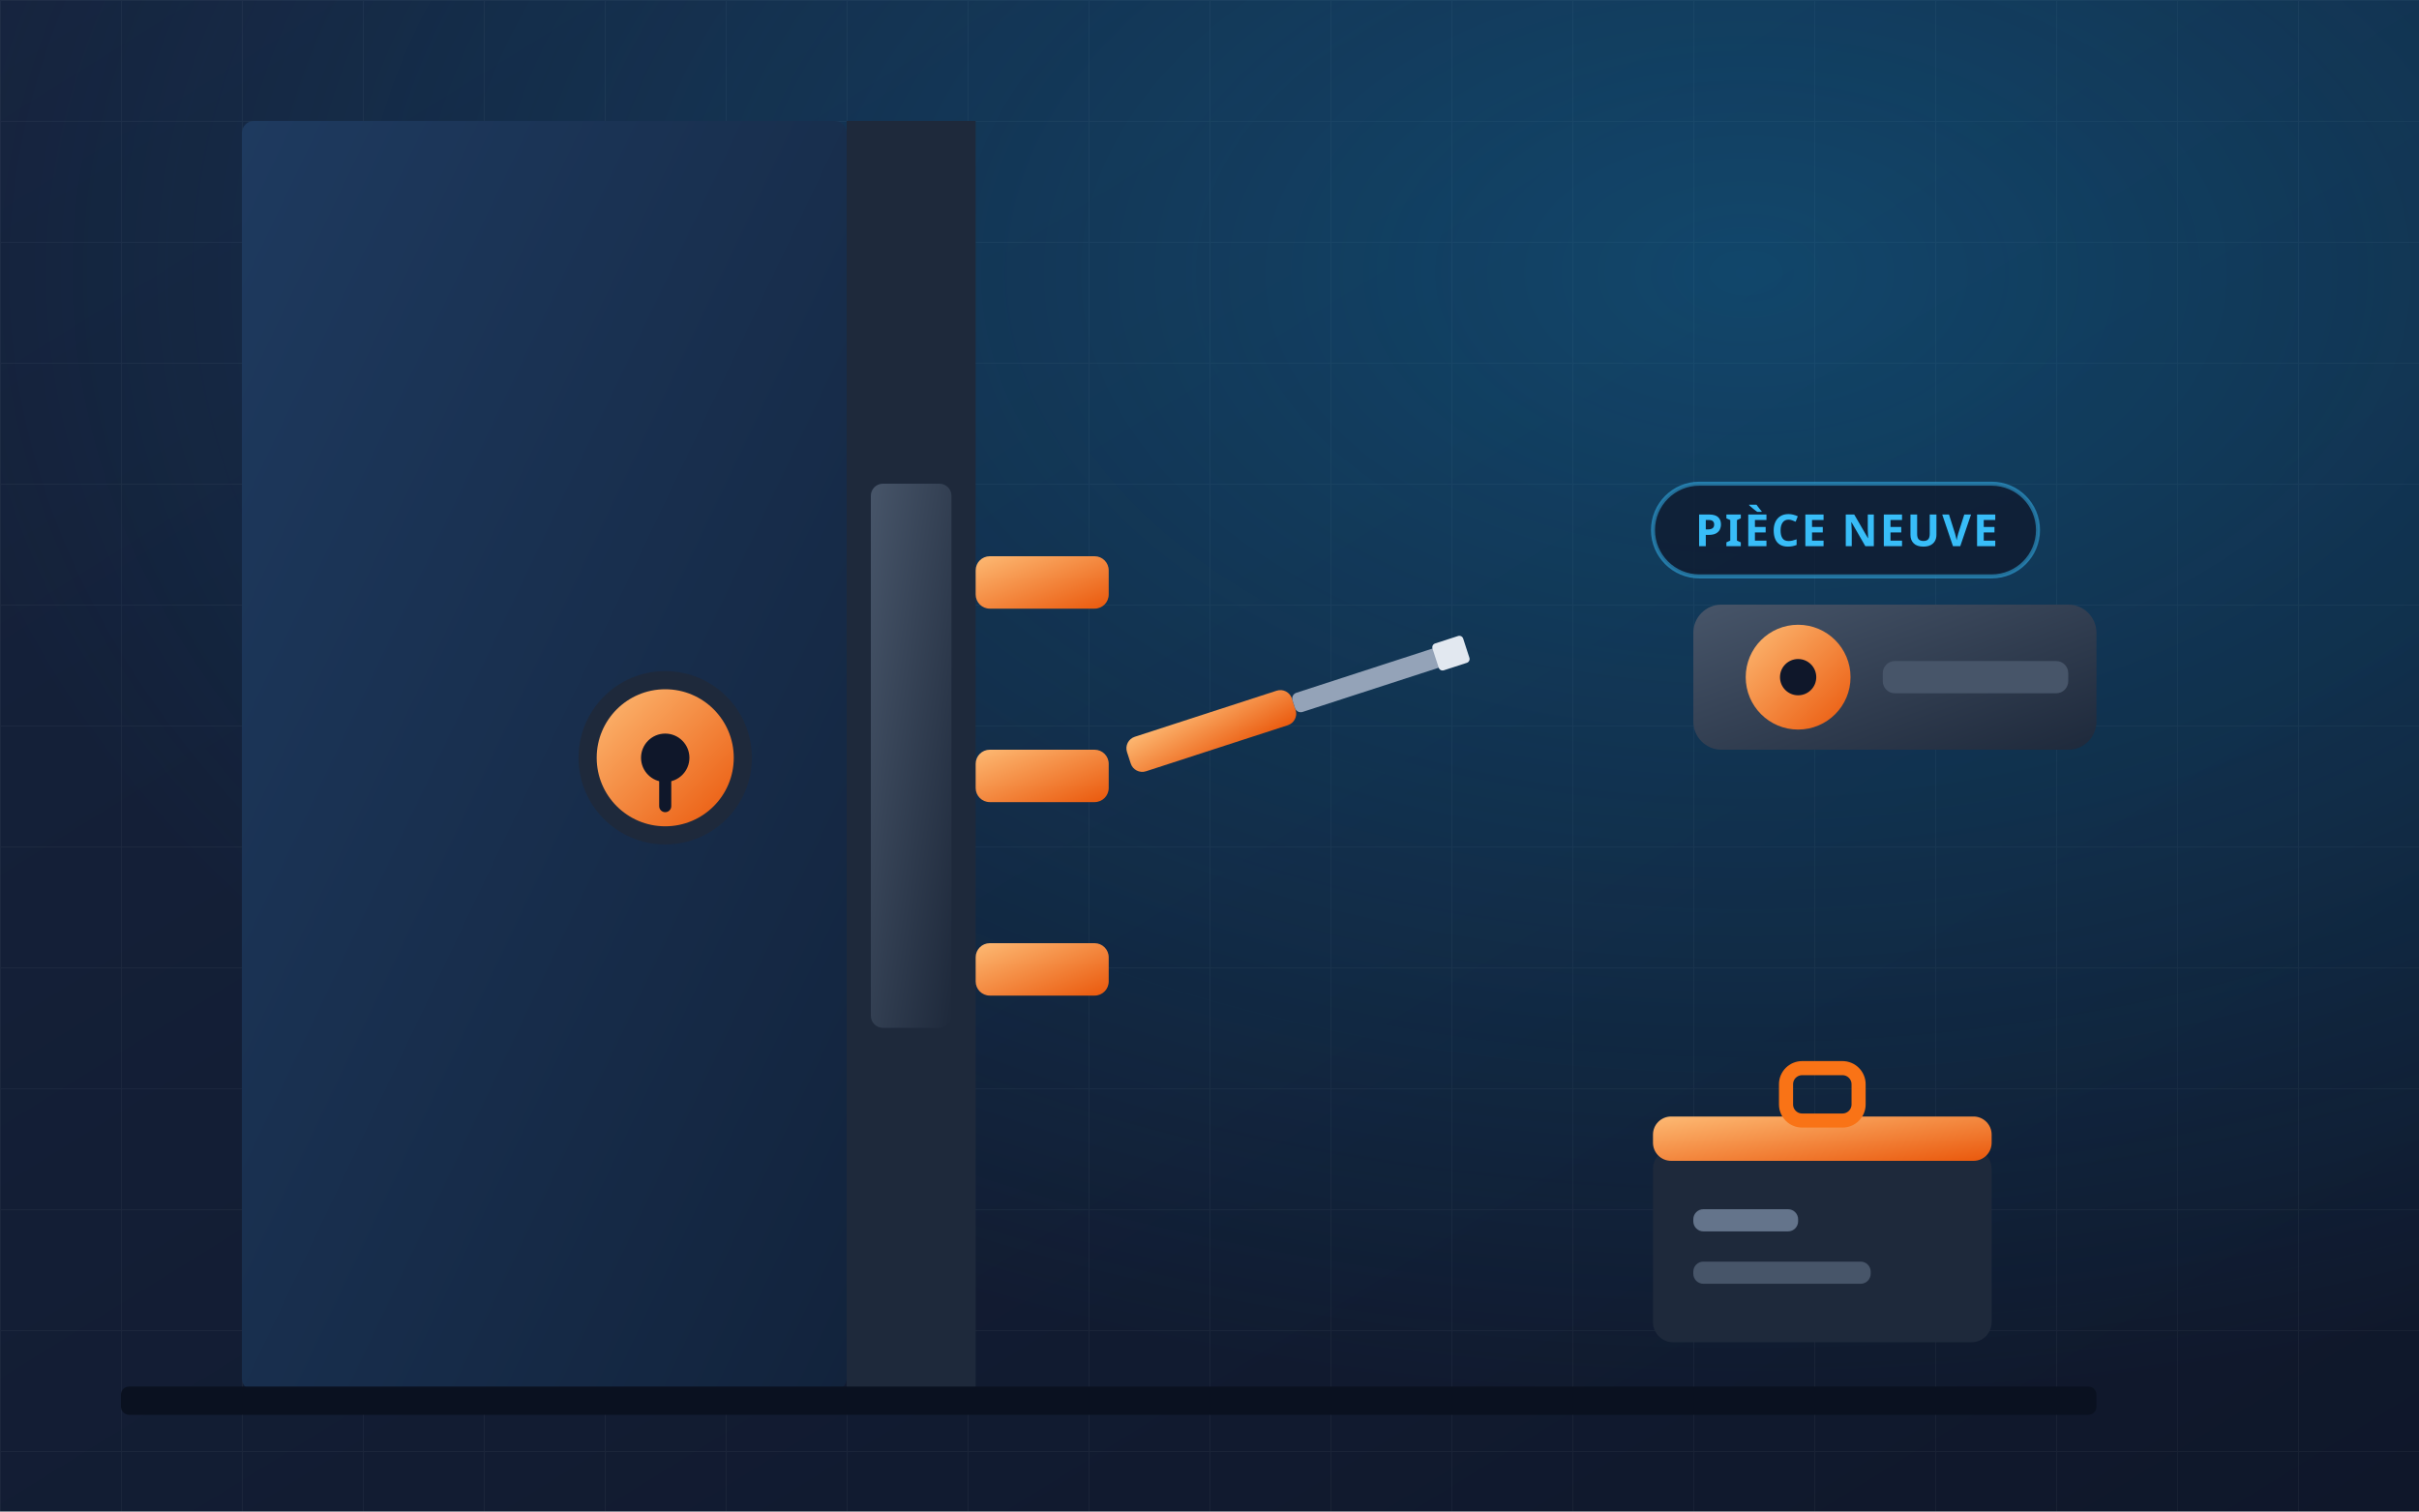
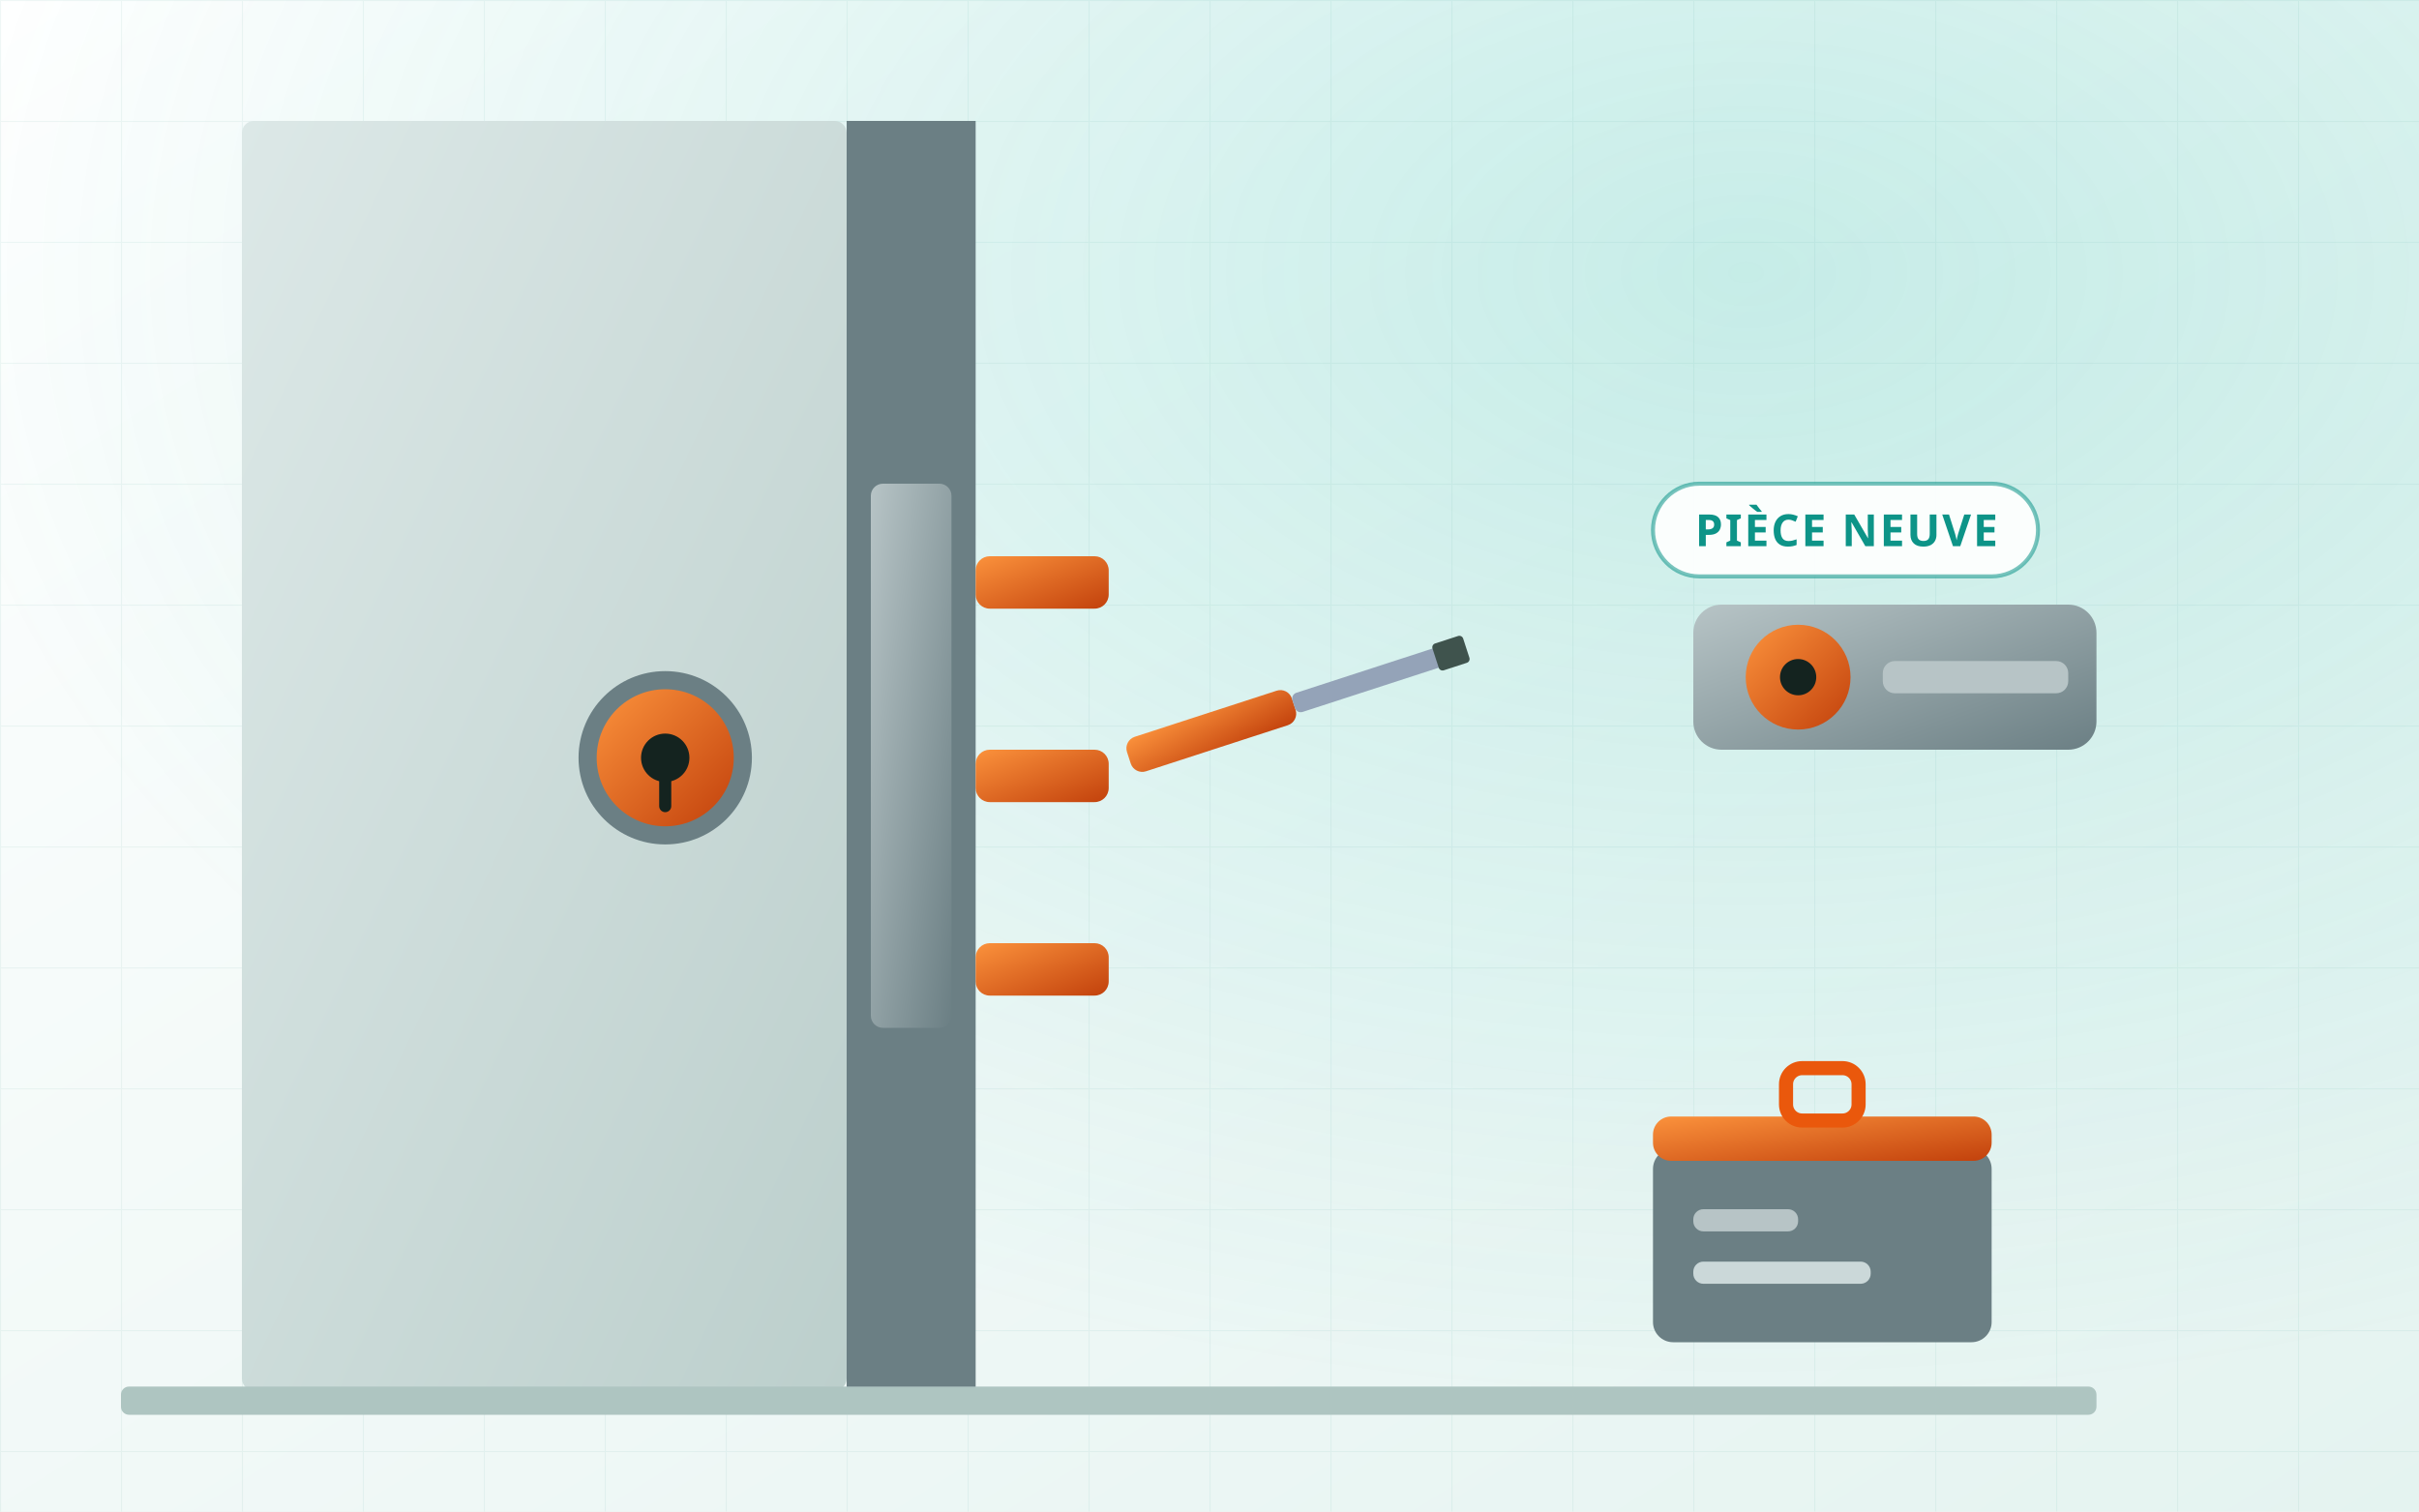
<svg xmlns="http://www.w3.org/2000/svg" viewBox="0 0 1200 750" width="1200" height="750" role="img" aria-label="Remplacement du cylindre d'une serrure sur le chant d'une porte">
  <defs>
    <linearGradient id="fond" x1="0" y1="0" x2="1" y2="1">
-       <stop offset="0" stop-color="#16233D" />
-       <stop offset="1" stop-color="#0F172A" />
+       <stop offset="0" stop-color="#FFFFFF" />
+       <stop offset="1" stop-color="#E4F3F0" />
    </linearGradient>
    <radialGradient id="halo" cx="0.72" cy="0.18" r="0.75">
-       <stop offset="0" stop-color="#0EA5E9" stop-opacity="0.30" />
-       <stop offset="1" stop-color="#0EA5E9" stop-opacity="0" />
+       <stop offset="0" stop-color="#14B8A6" stop-opacity="0.20" />
+       <stop offset="1" stop-color="#14B8A6" stop-opacity="0" />
    </radialGradient>
    <linearGradient id="acier" x1="0" y1="0" x2="1" y2="1">
-       <stop offset="0" stop-color="#475569" />
-       <stop offset="1" stop-color="#1E293B" />
+       <stop offset="0" stop-color="#B7C4C6" />
+       <stop offset="1" stop-color="#6B7F84" />
    </linearGradient>
    <linearGradient id="cuivre" x1="0" y1="0" x2="1" y2="1">
-       <stop offset="0" stop-color="#FDBA74" />
-       <stop offset="1" stop-color="#EA580C" />
+       <stop offset="0" stop-color="#FB923C" />
+       <stop offset="1" stop-color="#C2410C" />
    </linearGradient>
    <linearGradient id="porte" x1="0" y1="0" x2="1" y2="1">
-       <stop offset="0" stop-color="#1E3A5F" />
-       <stop offset="1" stop-color="#12233C" />
+       <stop offset="0" stop-color="#DCE8E7" />
+       <stop offset="1" stop-color="#BCCFCC" />
    </linearGradient>
    <pattern id="grille" width="60" height="60" patternUnits="userSpaceOnUse">
-       <path d="M60 0H0V60" fill="none" stroke="#ffffff" stroke-opacity="0.04" stroke-width="1" />
+       <path d="M60 0H0V60" fill="none" stroke="#0F766E" stroke-opacity="0.06" stroke-width="1" />
    </pattern>
  </defs>
  <rect width="1200" height="750" fill="url(#fond)" />
  <rect width="1200" height="750" fill="url(#grille)" />
  <rect width="1200" height="750" fill="url(#halo)" />
  <rect x="120" y="60" width="300" height="630" rx="6" fill="url(#porte)" />
-   <rect x="420" y="60" width="64" height="630" fill="#1E293B" />
+   <rect x="420" y="60" width="64" height="630" fill="#6B7F84" />
  <rect x="432" y="240" width="40" height="270" rx="6" fill="url(#acier)" />
  <rect x="484" y="276" width="66" height="26" rx="7" fill="url(#cuivre)" />
  <rect x="484" y="372" width="66" height="26" rx="7" fill="url(#cuivre)" />
  <rect x="484" y="468" width="66" height="26" rx="7" fill="url(#cuivre)" />
-   <circle cx="330" cy="376" r="43" fill="#1E293B" />
+   <circle cx="330" cy="376" r="43" fill="#6B7F84" />
  <circle cx="330" cy="376" r="34" fill="url(#cuivre)" />
-   <circle cx="330" cy="376" r="12" fill="#0F172A" />
-   <rect x="327" y="376" width="6" height="27" rx="3" fill="#0F172A" />
+   <circle cx="330" cy="376" r="12" fill="#14231F" />
+   <rect x="327" y="376" width="6" height="27" rx="3" fill="#14231F" />
  <g transform="translate(560 376) rotate(-18)">
    <rect x="0" y="-9" width="86" height="18" rx="6" fill="url(#cuivre)" />
    <rect x="86" y="-5" width="80" height="10" rx="3" fill="#94A3B8" />
-     <rect x="160" y="-7" width="16" height="14" rx="2" fill="#E2E8F0" />
+     <rect x="160" y="-7" width="16" height="14" rx="2" fill="#3F534D" />
  </g>
  <g transform="translate(820 570)">
-     <rect x="0" y="0" width="168" height="96" rx="10" fill="#1E293B" />
+     <rect x="0" y="0" width="168" height="96" rx="10" fill="#6B7F84" />
    <rect x="0" y="-16" width="168" height="22" rx="9" fill="url(#cuivre)" />
-     <rect x="66" y="-40" width="36" height="26" rx="8" fill="none" stroke="#F97316" stroke-width="7" />
-     <rect x="20" y="30" width="52" height="11" rx="5" fill="#64748B" />
-     <rect x="20" y="56" width="88" height="11" rx="5" fill="#475569" />
+     <rect x="66" y="-40" width="36" height="26" rx="8" fill="none" stroke="#EA580C" stroke-width="7" />
+     <rect x="20" y="30" width="52" height="11" rx="5" fill="#B7C4C6" />
+     <rect x="20" y="56" width="88" height="11" rx="5" fill="#CBD8D9" />
  </g>
  <g transform="translate(840 300)">
    <rect width="200" height="72" rx="14" fill="url(#acier)" />
    <circle cx="52" cy="36" r="26" fill="url(#cuivre)" />
-     <circle cx="52" cy="36" r="9" fill="#0F172A" />
-     <rect x="94" y="28" width="92" height="16" rx="6" fill="#475569" />
+     <circle cx="52" cy="36" r="9" fill="#14231F" />
+     <rect x="94" y="28" width="92" height="16" rx="6" fill="#B7C4C6" />
  </g>
  <g transform="translate(820 240)">
-     <rect x="0" y="0" width="191" height="46" rx="23" fill="#0F172A" fill-opacity="0.72" stroke="#38BDF8" stroke-opacity="0.5" stroke-width="2" />
-     <text x="96" y="31" text-anchor="middle" fill="#38BDF8" font-family="system-ui,sans-serif" font-size="22" font-weight="700" letter-spacing="1">PIÈCE NEUVE</text>
+     <rect x="0" y="0" width="191" height="46" rx="23" fill="#FFFFFF" fill-opacity="0.92" stroke="#0D9488" stroke-opacity="0.55" stroke-width="2" />
+     <text x="96" y="31" text-anchor="middle" fill="#0D9488" font-family="system-ui,sans-serif" font-size="22" font-weight="700" letter-spacing="1">PIÈCE NEUVE</text>
  </g>
-   <rect x="60" y="688" width="980" height="14" rx="4" fill="#0A1120" />
+   <rect x="60" y="688" width="980" height="14" rx="4" fill="#AEC5C1" />
</svg>
